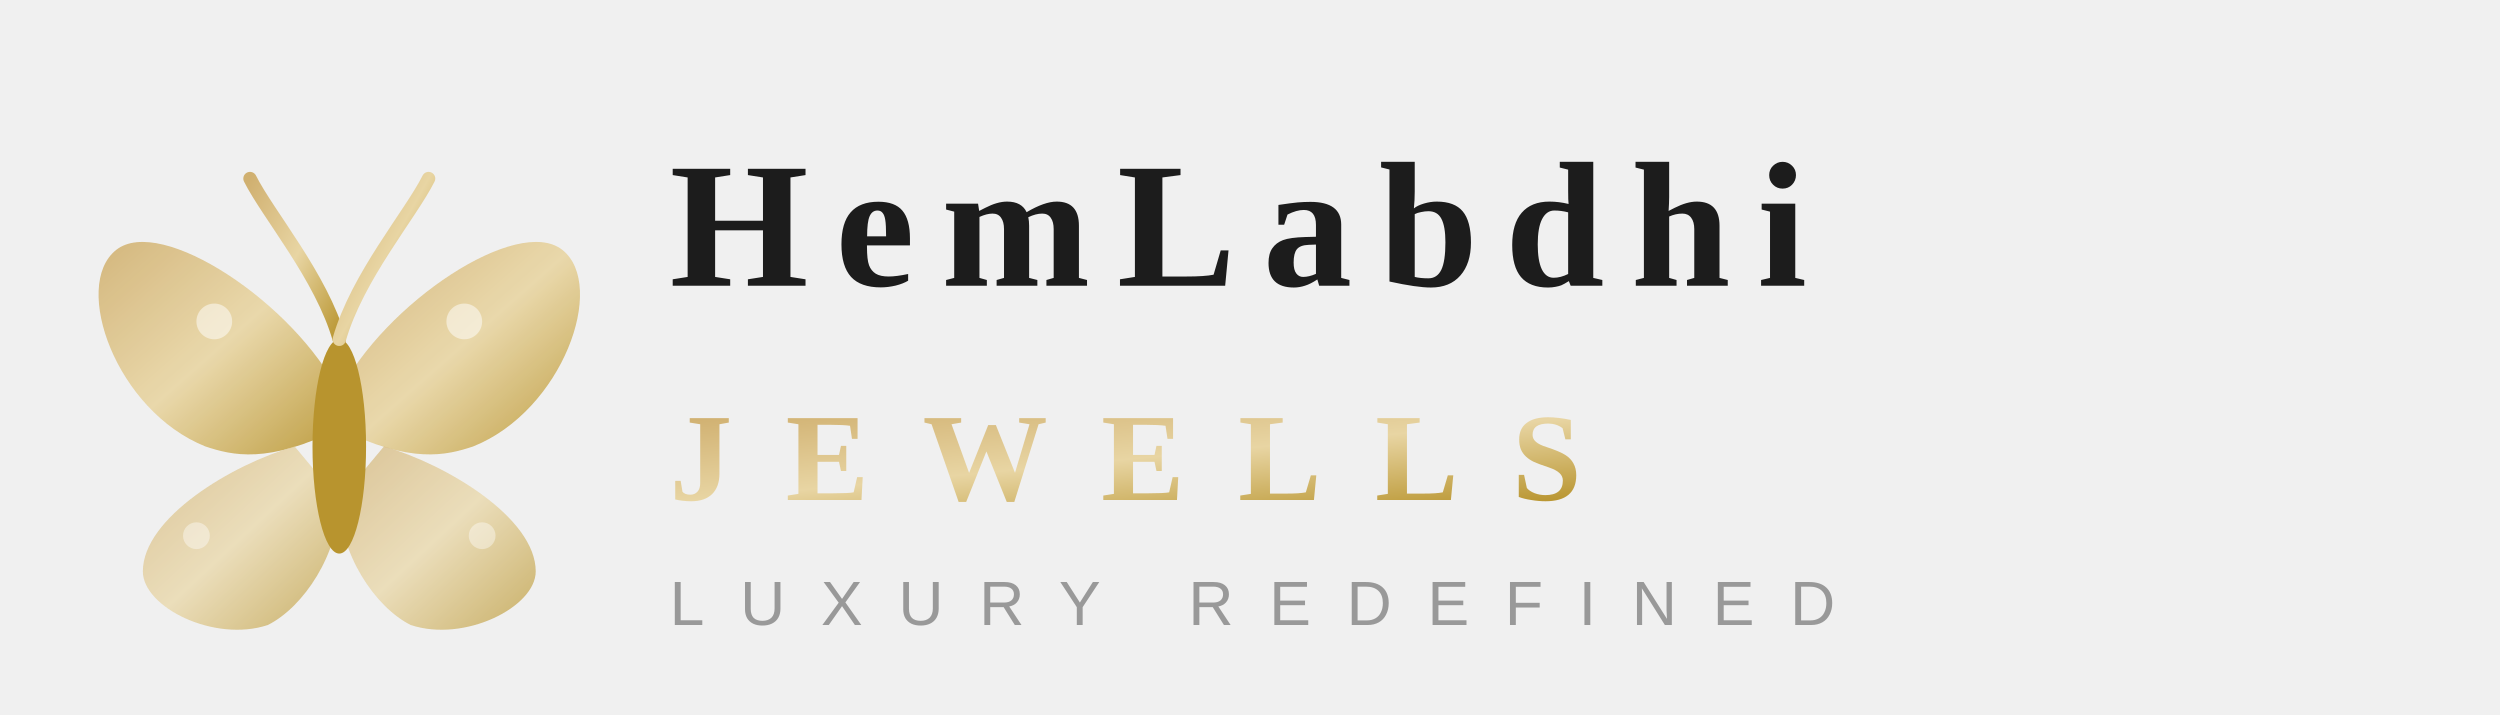
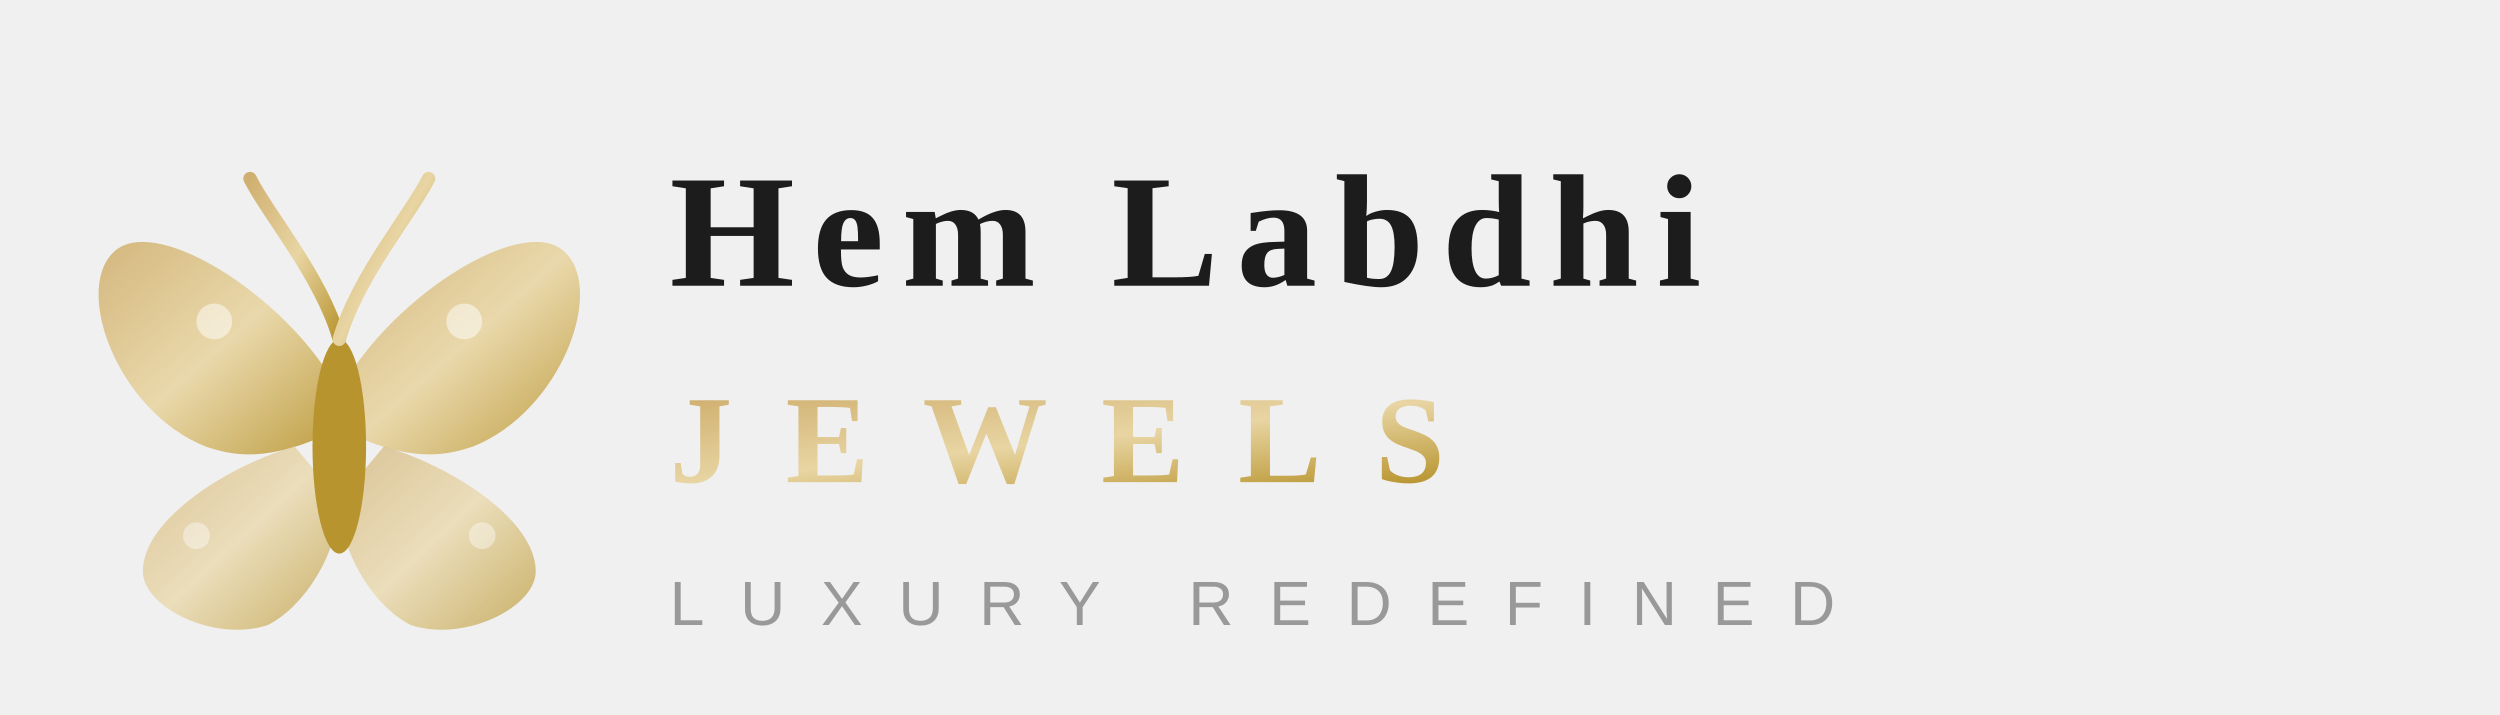
<svg xmlns="http://www.w3.org/2000/svg" viewBox="0 0 280 80" width="280" height="80">
  <defs>
    <linearGradient id="goldGrad" x1="0%" y1="0%" x2="100%" y2="100%">
      <stop offset="0%" stop-color="#d0b070" />
      <stop offset="50%" stop-color="#e8d5a3" />
      <stop offset="100%" stop-color="#b8942e" />
    </linearGradient>
  </defs>
  <g transform="translate(8,6)">
    <path d="M30,38 C25,28 10,18 5,22 C0,26 5,40 15,44 C18,45 22,46 30,42 Z" fill="url(#goldGrad)" opacity="0.9" />
    <path d="M30,38 C35,28 50,18 55,22 C60,26 55,40 45,44 C42,45 38,46 30,42 Z" fill="url(#goldGrad)" opacity="0.9" />
    <path d="M25,44 C18,46 8,52 8,58 C8,62 16,66 22,64 C26,62 30,56 30,50 Z" fill="url(#goldGrad)" opacity="0.7" />
    <path d="M35,44 C42,46 52,52 52,58 C52,62 44,66 38,64 C34,62 30,56 30,50 Z" fill="url(#goldGrad)" opacity="0.7" />
    <ellipse cx="30" cy="44" rx="3" ry="12" fill="#b8942e" />
    <path d="M30,32 C28,25 22,18 20,14" stroke="url(#goldGrad)" stroke-width="1.5" fill="none" stroke-linecap="round" />
    <path d="M30,32 C32,25 38,18 40,14" stroke="url(#goldGrad)" stroke-width="1.5" fill="none" stroke-linecap="round" />
    <circle cx="16" cy="30" r="2" fill="white" opacity="0.5" />
    <circle cx="44" cy="30" r="2" fill="white" opacity="0.5" />
    <circle cx="14" cy="54" r="1.5" fill="white" opacity="0.4" />
    <circle cx="46" cy="54" r="1.5" fill="white" opacity="0.4" />
  </g>
-   <text x="75" y="32" font-family="Georgia, 'Times New Roman', serif" font-size="20" font-weight="bold" fill="#1c1c1c" letter-spacing="3">HemLabdhi</text>
-   <text x="75" y="56" font-family="Georgia, 'Times New Roman', serif" font-size="14" fill="url(#goldGrad)" letter-spacing="6" font-weight="600">JEWELLS</text>
+   <text x="75" y="32" font-family="Georgia, 'Times New Roman', serif" font-size="18" font-weight="bold" fill="#1c1c1c" letter-spacing="2">Hem Labdhi</text>
+   <text x="75" y="54" font-family="Georgia, 'Times New Roman', serif" font-size="14" fill="url(#goldGrad)" letter-spacing="6" font-weight="600">JEWELS</text>
  <text x="75" y="70" font-family="Arial, sans-serif" font-size="7" fill="#999" letter-spacing="4">LUXURY REDEFINED</text>
</svg>
